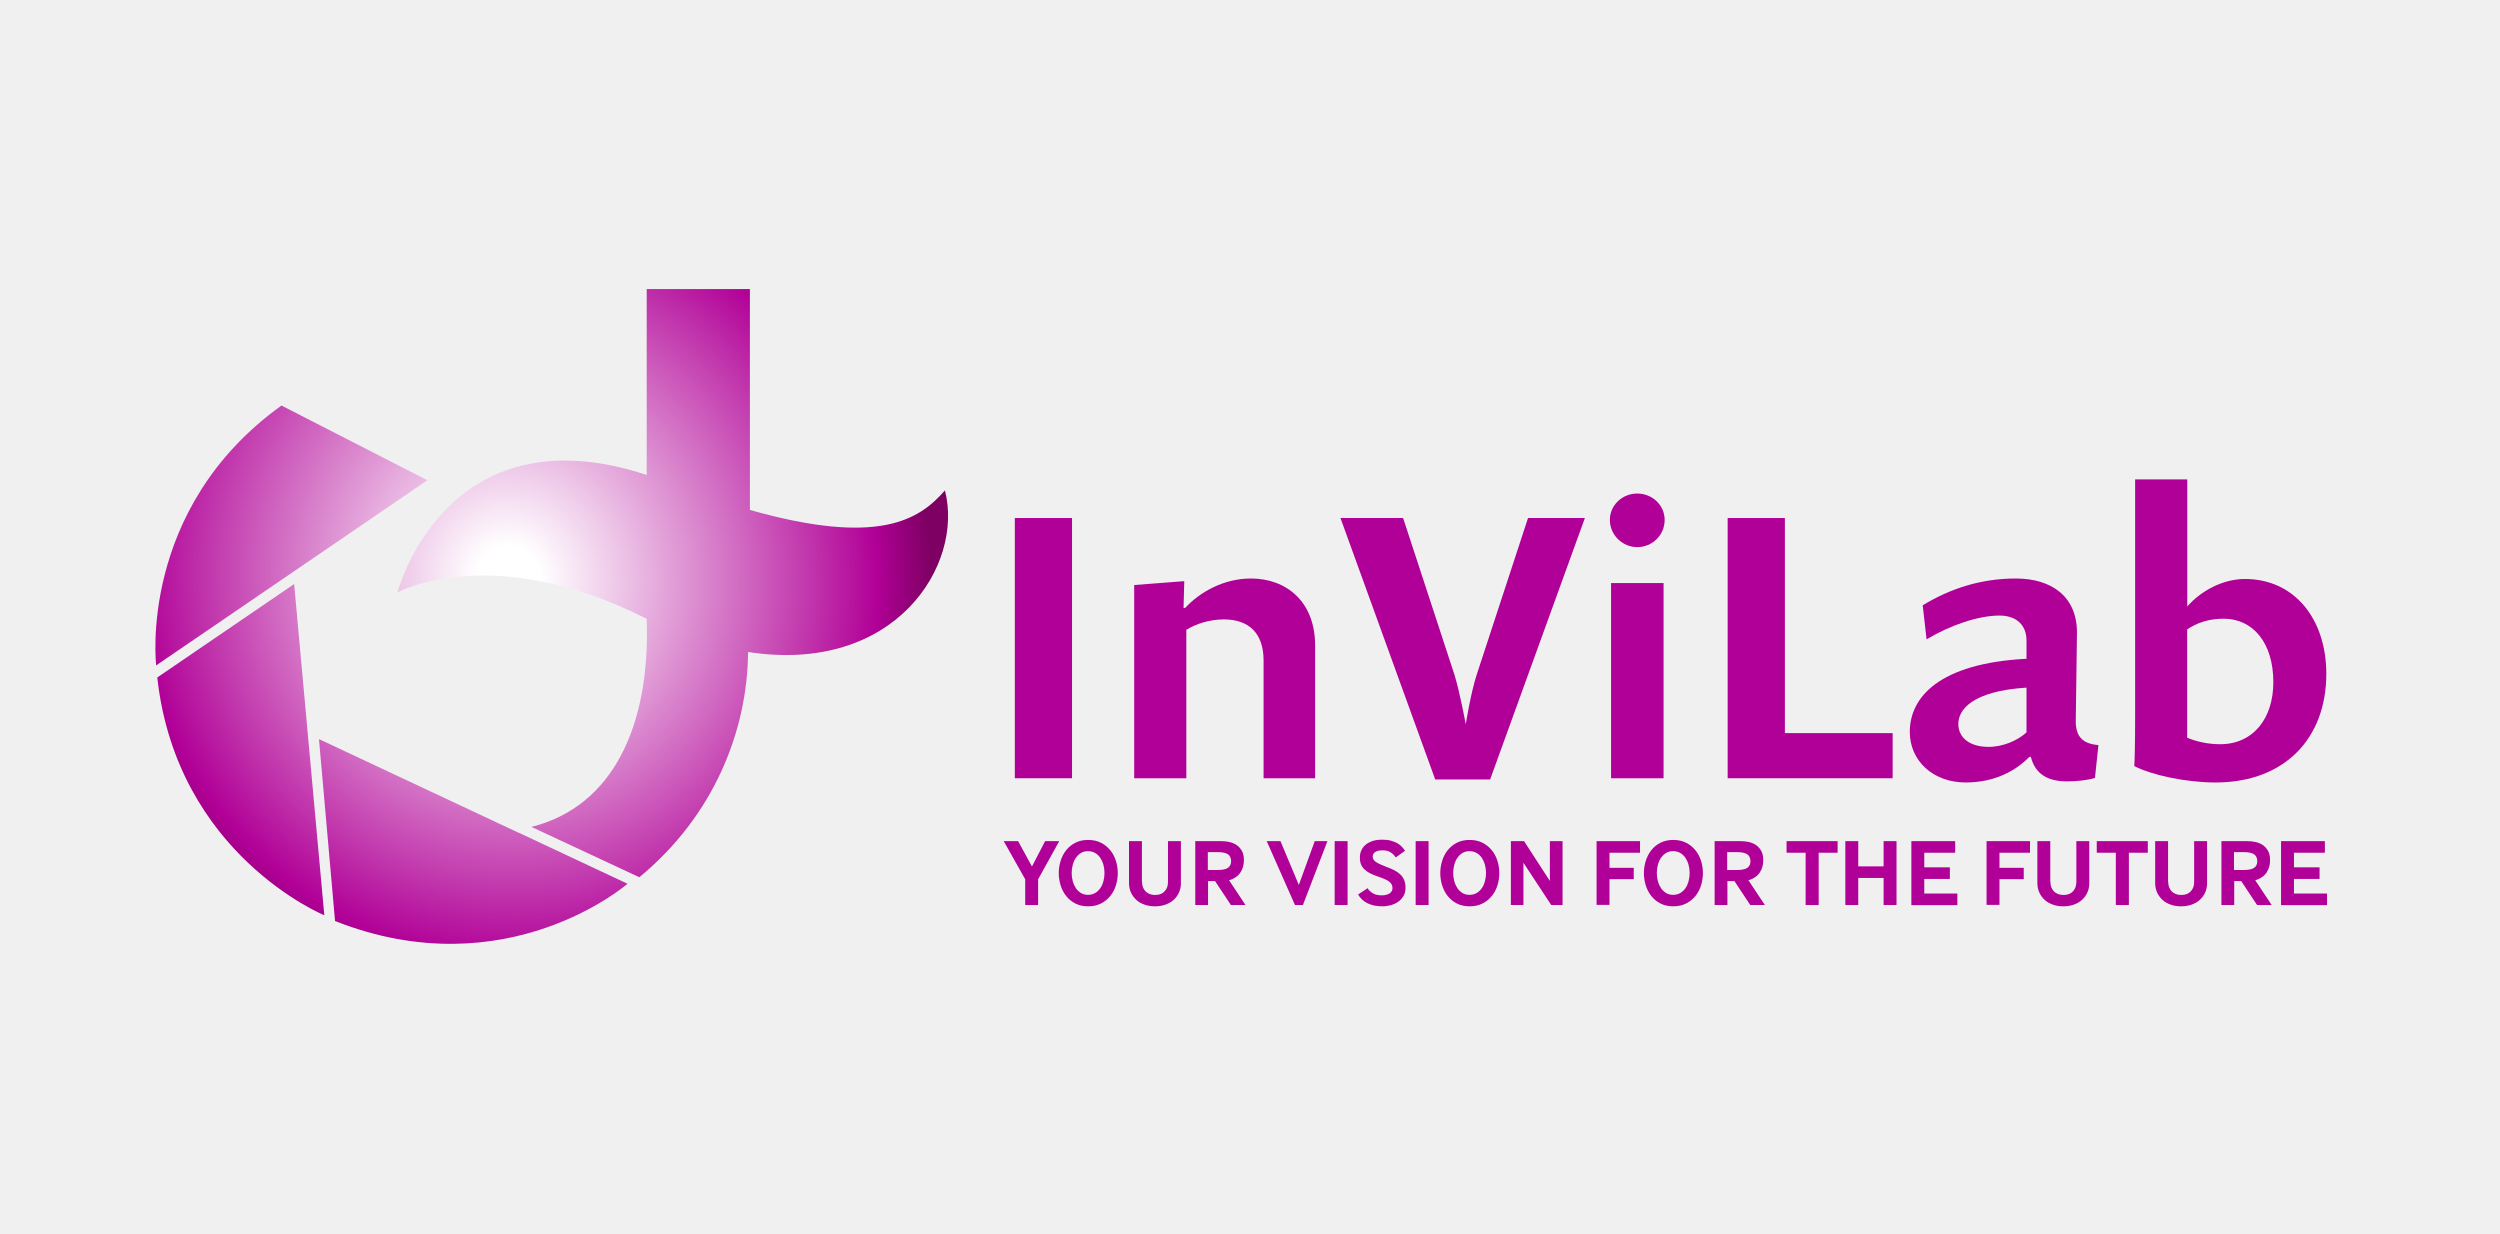
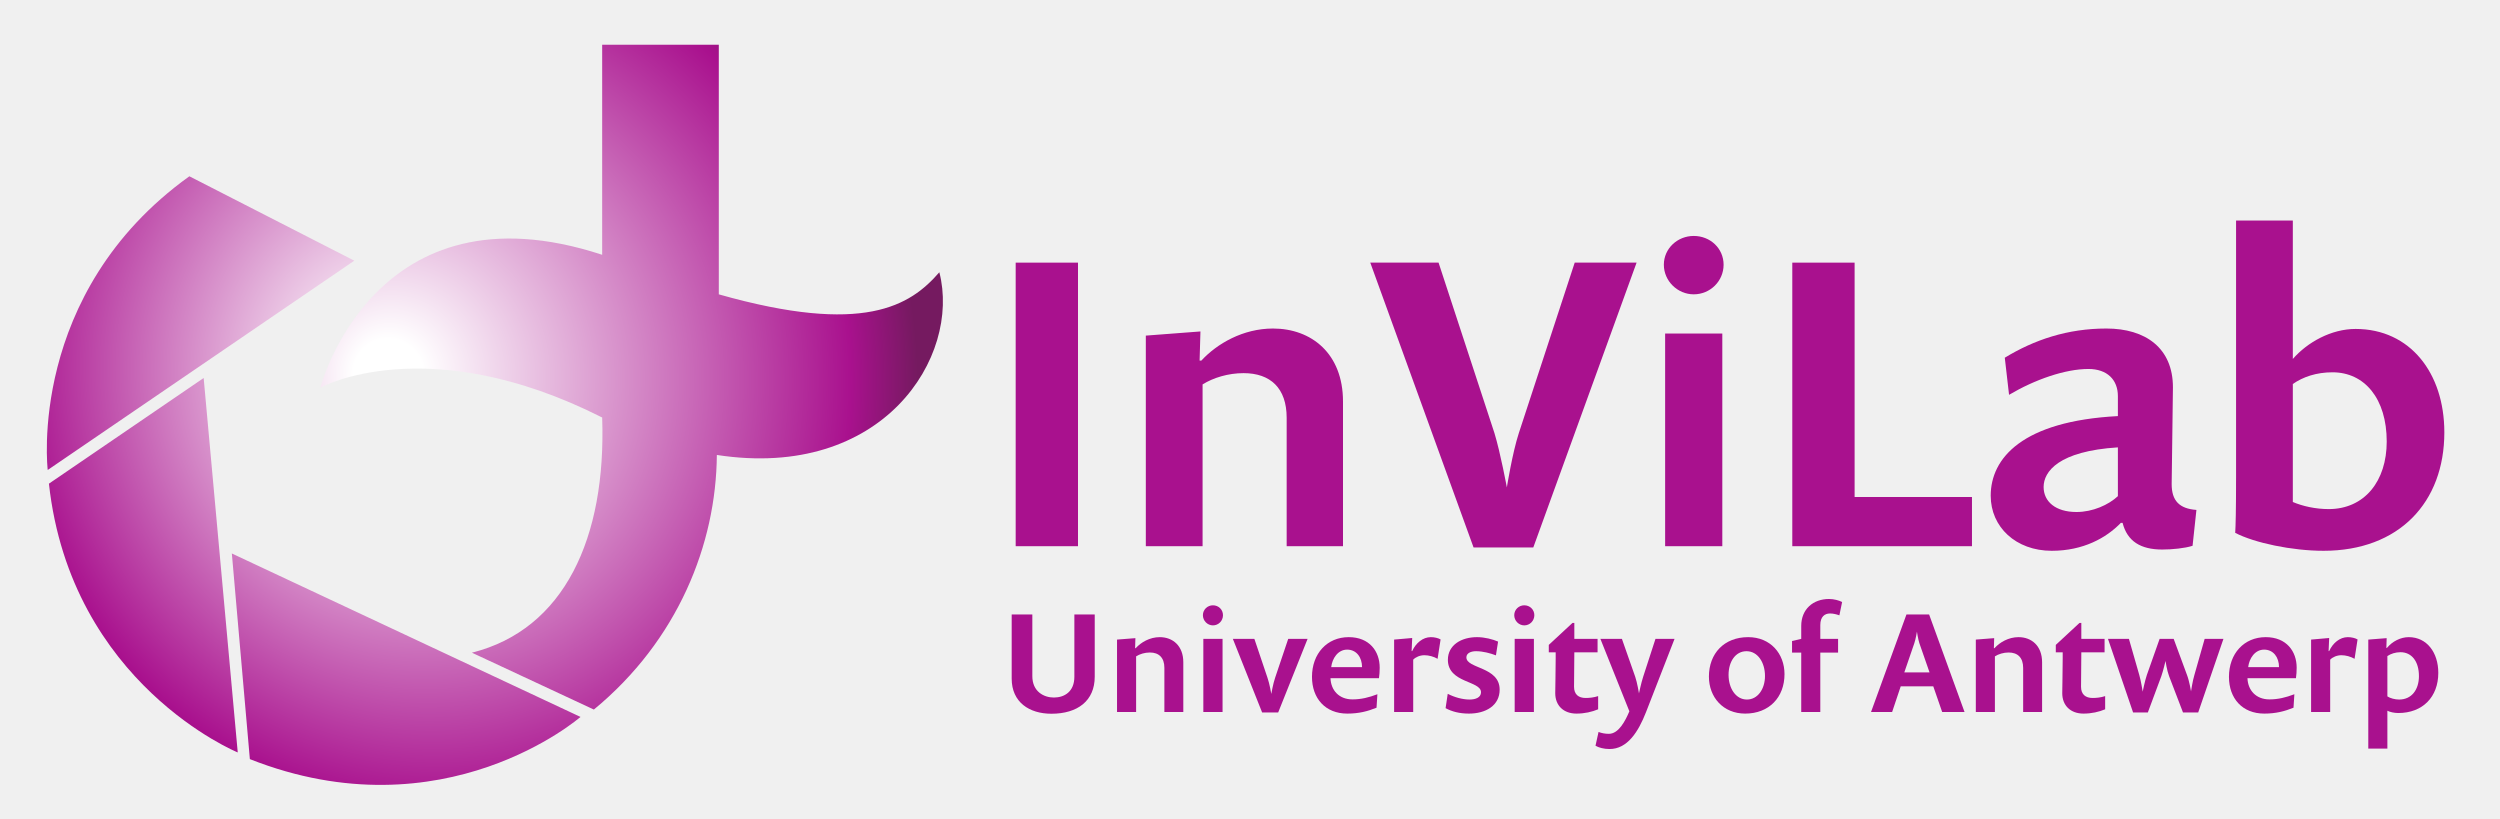
- <svg xmlns="http://www.w3.org/2000/svg" id="Logo" viewBox="0 0 207.13 102.17">
-   <defs>
-     <style>
-       .cls-1 {
-         fill: #b10097;
-       }
- 
-       .cls-1, .cls-2 {
-         stroke-width: 0px;
-       }
- 
-       .cls-2 {
-         fill: url(#radial-gradient);
-       }
-     </style>
-     <radialGradient id="radial-gradient" cx="42.04" cy="47.96" fx="42.04" fy="47.96" r="39.22" gradientTransform="translate(8.51 100.44) rotate(-104.97) scale(1 .96)" gradientUnits="userSpaceOnUse">
-       <stop offset=".07" stop-color="#fff" />
-       <stop offset=".25" stop-color="#edc4e7" />
-       <stop offset=".67" stop-color="#c033ab" />
-       <stop offset=".81" stop-color="#b10097" />
-       <stop offset=".93" stop-color="#7d0062" />
+ <svg xmlns="http://www.w3.org/2000/svg" viewBox="0 0 244.307 80" height="80" width="244.307" xml:space="preserve" id="svg2" version="1.1">
+   <defs id="defs6">
+     <clipPath id="clipPath72" clipPathUnits="userSpaceOnUse">
+       <path id="path70" d="m 335.316,116.801 -165.41,77.554 0.141,-1.417 13.082,-149.317 c 142.394,-56.211 242.332,30.93 242.332,30.93 z m 353.149,283.652 c -21.281,-24.57 -55.32,-46.348 -161.637,-16.187 V 567.23 H 441.344 V 413.258 c -167.004,54.828 -206.543,-97.34 -206.543,-97.34 0,0 78.09,42.965 206.543,-21.914 3.062,-88.191 -27.684,-155.371 -95.496,-172.367 l 89.414,-41.684 c 61.582,50.735 89.633,121.223 90.129,186.598 121.867,-18.758 179.035,72 163.074,133.902 z M 138.789,470.801 C 19.457,385.086 34.977,255.543 34.977,255.543 L 259.688,408.934 Z m 10.477,-147.86 24.98,-274.421 c 0,0 -122.164,49.965 -138.391,196.988 z" />
+     </clipPath>
+     <radialGradient id="radialGradient84" spreadMethod="pad" gradientTransform="matrix(-101.315,378.862,363.047,97.0857,325.97,327.27)" gradientUnits="userSpaceOnUse" r="1" cy="0" cx="0" fy="-0.115" fx="0.023">
+       <stop id="stop74" offset="0" style="stop-opacity:1;stop-color:#ffffff" />
+       <stop id="stop76" offset="0.068" style="stop-opacity:1;stop-color:#ffffff" />
+       <stop id="stop78" offset="0.81" style="stop-opacity:1;stop-color:#a9118e" />
+       <stop id="stop80" offset="0.926" style="stop-opacity:1;stop-color:#751a60" />
+       <stop id="stop82" offset="1" style="stop-opacity:1;stop-color:#751a60" />
    </radialGradient>
  </defs>
-   <g>
-     <path class="cls-1" d="m84.08,64.48v-21.56h4.74v21.56h-4.74Z" />
-     <path class="cls-1" d="m104.69,64.48v-9.77c0-2.25-1.23-3.39-3.28-3.39-1.17,0-2.3.35-3.12.86v12.3h-4.32v-16.01l4.15-.32-.06,2.22h.13c1.2-1.3,3.18-2.44,5.45-2.44,2.92,0,5.32,1.9,5.32,5.55v11h-4.28Z" />
-     <path class="cls-1" d="m123.45,64.58h-4.54l-7.85-21.66h5.19l4.25,12.97c.46,1.49.94,4.12.94,4.12,0,0,.42-2.63.91-4.12l4.25-12.97h4.71l-7.85,21.66Z" />
-     <path class="cls-1" d="m135.65,45.33c-1.23,0-2.27-1.01-2.27-2.25s1.04-2.19,2.27-2.19,2.27.95,2.27,2.19-1.01,2.25-2.27,2.25Zm-2.17,19.15v-16.17h4.35v16.17h-4.35Z" />
-     <path class="cls-1" d="m143.14,64.48v-21.56h4.74v17.82h8.93v3.74h-13.66Z" />
-     <path class="cls-1" d="m173.58,64.45c-.58.19-1.56.29-2.3.29-1.66,0-2.66-.63-3.02-2.03h-.13c-1.1,1.14-2.86,2.12-5.26,2.12-2.73,0-4.64-1.81-4.64-4.19,0-2.85,2.4-5.68,9.67-6.06v-1.52c0-1.24-.81-2.06-2.24-2.06-1.75,0-4.06.79-6.04,1.97l-.32-2.82c2.24-1.36,4.77-2.22,7.72-2.22s5.06,1.49,5.06,4.47c0,.89-.1,6.75-.1,7.36,0,1.27.58,1.87,1.88,1.97l-.29,2.73Zm-5.68-7.48c-4.51.29-5.65,1.84-5.65,3.01,0,1.11.91,1.9,2.5,1.9,1.23,0,2.43-.54,3.15-1.2v-3.71Z" />
-     <path class="cls-1" d="m183.55,64.83c-2.4,0-5.26-.6-6.72-1.36.03-.44.07-1.74.07-4.22v-19.53h4.32v10.53c1.1-1.27,2.92-2.28,4.77-2.28,4.15,0,6.75,3.36,6.75,7.86,0,5.33-3.44,9-9.18,9Zm.68-13.57c-1.23,0-2.24.35-3.02.89v8.97c.75.32,1.72.54,2.73.54,2.73,0,4.41-2.12,4.41-5.14,0-3.27-1.69-5.26-4.12-5.26Z" />
+   <g transform="matrix(1.333333,0,0,-1.333333,0,80)" id="g10">
+     <g transform="scale(0.1)" id="g12">
+       <path id="path14" style="fill:#a9118e;fill-opacity:1;fill-rule:nonzero;stroke:none" d="m 744.414,199.68 v 207.832 h 45.668 V 199.68 h -45.668" />
+       <path id="path16" style="fill:#a9118e;fill-opacity:1;fill-rule:nonzero;stroke:none" d="m 943.023,199.68 v 94.133 c 0,21.699 -11.886,32.703 -31.593,32.703 -11.262,0 -22.211,-3.364 -30.028,-8.254 V 199.68 h -41.605 v 154.343 l 40.039,3.055 -0.625,-21.394 h 1.25 c 11.574,12.535 30.656,23.535 52.551,23.535 28.156,0 51.301,-18.34 51.301,-53.489 V 199.68 h -41.29" />
+       <path id="path18" style="fill:#a9118e;fill-opacity:1;fill-rule:nonzero;stroke:none" d="M 1123.79,198.762 H 1080 l -75.7,208.75 h 50.05 l 40.98,-125.008 c 4.38,-14.363 9.07,-39.731 9.07,-39.731 0,0 4.07,25.368 8.76,39.731 l 40.98,125.008 h 45.35 l -75.7,-208.75" />
+       <path id="path20" style="fill:#a9118e;fill-opacity:1;fill-rule:nonzero;stroke:none" d="m 1220.41,199.68 v 155.871 h 41.91 V 199.68 Z m 20.96,184.601 c -11.89,0 -21.9,9.782 -21.9,21.699 0,11.918 10.01,21.09 21.9,21.09 12.19,0 21.89,-9.172 21.89,-21.09 0,-11.917 -9.7,-21.699 -21.89,-21.699" />
+       <path id="path22" style="fill:#a9118e;fill-opacity:1;fill-rule:nonzero;stroke:none" d="m 1313.61,199.68 v 207.832 h 45.67 v -171.77 h 86.02 V 199.68 h -131.69" />
+       <path id="path24" style="fill:#a9118e;fill-opacity:1;fill-rule:nonzero;stroke:none" d="m 1552.24,272.113 c -43.48,-2.754 -54.43,-17.726 -54.43,-29.039 0,-10.691 8.76,-18.332 24.09,-18.332 11.89,0 23.46,5.196 30.34,11.61 z m 54.74,-72.129 c -5.63,-1.836 -15.01,-2.754 -22.2,-2.754 -15.96,0 -25.65,6.114 -29.1,19.563 h -1.25 c -10.63,-11 -27.53,-20.48 -50.67,-20.48 -26.28,0 -44.73,17.421 -44.73,40.347 0,27.504 23.14,54.707 93.21,58.375 v 14.672 c 0,11.918 -7.82,19.863 -21.58,19.863 -16.89,0 -39.1,-7.636 -58.18,-18.945 l -3.13,27.195 c 21.58,13.149 45.98,21.399 74.45,21.399 28.77,0 48.79,-14.364 48.79,-43.098 0,-8.555 -0.93,-65.098 -0.93,-70.906 0,-12.223 5.63,-18.031 18.14,-18.945 l -2.82,-26.286" />
+       <path id="path26" style="fill:#a9118e;fill-opacity:1;fill-rule:nonzero;stroke:none" d="m 1709.56,327.129 c -11.89,0 -21.59,-3.363 -29.1,-8.559 v -86.496 c 7.2,-3.054 16.58,-5.195 26.28,-5.195 26.27,0 42.54,20.48 42.54,49.512 0,31.48 -16.27,50.738 -39.72,50.738 z m -6.58,-130.816 c -23.14,0 -50.67,5.812 -64.75,13.144 0.31,4.277 0.63,16.813 0.63,40.648 v 188.274 h 41.6 V 336.91 c 10.64,12.223 28.15,22 45.99,22 40.03,0 65.06,-32.394 65.06,-75.797 0,-51.343 -33.16,-86.8 -88.53,-86.8" />
+       <path id="path28" style="fill:#a9118e;fill-opacity:1;fill-rule:nonzero;stroke:none" d="m 770.605,76.887 c -16.191,0 -29.121,8.406 -29.121,25.754 v 46.992 h 15.137 V 104.43 c 0,-11.36 8.516,-15.664 15.774,-15.664 7.777,0 15.031,4.305 15.031,15.242 v 45.625 h 14.926 v -45.625 c 0,-17.664 -12.61,-27.121 -31.747,-27.121" />
+       <path id="path30" style="fill:#a9118e;fill-opacity:1;fill-rule:nonzero;stroke:none" d="m 853.398,78.144 v 32.383 c 0,7.461 -4,11.246 -10.621,11.246 -3.785,0 -7.464,-1.152 -10.093,-2.835 V 78.144 h -13.985 v 53.09 l 13.457,1.055 -0.207,-7.363 h 0.418 c 3.895,4.312 10.305,8.097 17.66,8.097 9.465,0 17.246,-6.308 17.246,-18.398 V 78.144 h -13.875" />
+       <path id="path32" style="fill:#a9118e;fill-opacity:1;fill-rule:nonzero;stroke:none" d="m 881.949,78.144 v 53.617 h 14.086 V 78.144 Z m 7.039,63.501 c -3.992,0 -7.355,3.367 -7.355,7.464 0,4.098 3.363,7.254 7.355,7.254 4.102,0 7.364,-3.156 7.364,-7.254 0,-4.097 -3.262,-7.464 -7.364,-7.464" />
+       <path id="path34" style="fill:#a9118e;fill-opacity:1;fill-rule:nonzero;stroke:none" d="m 936.809,77.828 h -11.774 l -21.449,53.934 h 15.769 l 9.567,-28.383 c 1.574,-4.418 2.84,-11.988 2.84,-11.988 0,0 1.261,7.465 2.84,11.988 l 9.562,28.383 h 14.195 l -21.55,-53.934" />
+       <path id="path36" style="fill:#a9118e;fill-opacity:1;fill-rule:nonzero;stroke:none" d="m 987.34,123.879 c -6.731,0 -10.934,-6.414 -11.672,-12.828 h 22.602 c 0,7.047 -3.993,12.828 -10.93,12.828 z m 23.34,-20.926 h -35.539 c 0.32,-8.828 6.207,-15.555 16.089,-15.555 6.309,0 11.98,1.367 18.29,3.785 l -0.63,-9.883 c -6.52,-2.629 -12.929,-4.312 -21.445,-4.312 -16.09,0 -25.863,11.141 -25.863,26.914 0,17.137 11.145,29.121 26.914,29.121 15.244,0 22.714,-10.406 22.714,-22.394 0,-2.414 -0.21,-5.781 -0.53,-7.676" />
+       <path id="path38" style="fill:#a9118e;fill-opacity:1;fill-rule:nonzero;stroke:none" d="m 1053.64,117.148 c -2.74,1.579 -6.31,2.625 -9.68,2.625 -3.25,0 -6.41,-1.367 -8.19,-3.253 V 78.144 h -13.99 v 53.09 l 13.25,1.161 -0.42,-9.567 h 0.42 c 2.73,5.988 7.88,10.195 13.67,10.195 2.52,0 5.36,-0.628 7.14,-1.679 l -2.2,-14.196" />
+       <path id="path40" style="fill:#a9118e;fill-opacity:1;fill-rule:nonzero;stroke:none" d="m 1076.64,76.988 c -6.95,0 -12.52,1.473 -17.14,3.992 l 1.57,10.512 c 4.84,-2.516 10.83,-4.203 15.99,-4.203 4.41,0 8.4,1.476 8.4,5.363 0,8.516 -24.28,6.625 -24.28,23.758 0,10.832 9.88,16.613 21.34,16.613 5.68,0 11.57,-1.578 15.45,-3.257 l -1.57,-10.094 c -4.1,1.578 -9.57,3.047 -14.61,3.047 -3.79,0 -7.05,-1.469 -7.05,-4.52 0,-8.41 24.39,-6.73 24.39,-23.652 0,-11.672 -10.19,-17.559 -22.49,-17.559" />
+       <path id="path42" style="fill:#a9118e;fill-opacity:1;fill-rule:nonzero;stroke:none" d="m 1110.14,78.144 v 53.617 h 14.09 V 78.144 Z m 7.04,63.501 c -3.99,0 -7.36,3.367 -7.36,7.464 0,4.098 3.37,7.254 7.36,7.254 4.1,0 7.37,-3.156 7.37,-7.254 0,-4.097 -3.27,-7.464 -7.37,-7.464" />
+       <path id="path44" style="fill:#a9118e;fill-opacity:1;fill-rule:nonzero;stroke:none" d="m 1155.43,76.988 c -9.46,0 -15.56,5.887 -15.56,14.93 0,3.047 0.32,17.031 0.32,25.441 v 4.52 h -5.05 v 5.469 l 17.35,16.086 h 1.37 v -11.672 h 17.03 v -9.883 h -17.03 c 0,-0.84 -0.21,-17.977 -0.21,-25.231 0,-5.676 3.36,-8.203 8.51,-8.203 2.74,0 5.99,0.32 9.15,1.367 v -9.672 c -4.52,-1.887 -9.88,-3.152 -15.88,-3.152" />
+       <path id="path46" style="fill:#a9118e;fill-opacity:1;fill-rule:nonzero;stroke:none" d="m 1206.39,78.035 c -5.67,-14.504 -13.67,-27.016 -26.7,-27.016 -4.21,0 -7.99,1.051 -10.31,2.418 l 2.22,10.094 c 2.2,-0.84 4.73,-1.367 7.56,-1.367 7.26,0 12.09,9.57 15.04,16.508 l -21.24,53.09 h 15.77 l 9.78,-27.86 c 1.47,-4.312 2.73,-12.089 2.73,-12.089 0,0 1.58,7.566 3.05,12.089 l 9.04,27.86 h 13.98 l -20.92,-53.727" />
+       <path id="path48" style="fill:#a9118e;fill-opacity:1;fill-rule:nonzero;stroke:none" d="m 1280.04,122.719 c -8.1,0 -13.14,-7.676 -13.14,-17.344 0,-9.777 5.25,-18.086 13.46,-18.086 7.88,0 13.24,7.676 13.24,17.242 0,9.883 -5.26,18.188 -13.56,18.188 z m -0.95,-45.731 c -16.18,0 -26.59,11.988 -26.59,27.121 0,16.93 11.14,28.914 28.8,28.914 16.19,0 26.6,-11.984 26.6,-27.125 0,-16.921 -11.25,-28.91 -28.81,-28.91" />
+       <path id="path50" style="fill:#a9118e;fill-opacity:1;fill-rule:nonzero;stroke:none" d="m 1348.12,149.004 c -2,0.738 -4.52,1.367 -6.83,1.367 -4,0 -7.15,-2.418 -7.15,-8.516 v -10.093 h 13.03 v -10.09 h -13.03 V 78.144 h -13.98 v 43.528 h -6.73 v 8.516 l 6.73,1.574 v 9.465 c 0,12.296 8.72,19.765 20.39,19.765 3.58,0 7.36,-1.054 9.57,-2.215 l -2,-9.773" />
+       <path id="path52" style="fill:#a9118e;fill-opacity:1;fill-rule:nonzero;stroke:none" d="m 1406.74,128.609 c -0.94,2.836 -1.78,8.414 -1.78,8.414 0,0 -0.85,-5.367 -1.9,-8.414 l -7.36,-21.445 h 18.5 z m 16.72,-50.465 -6.52,18.82 h -23.86 l -6.31,-18.82 h -15.46 l 25.97,71.489 h 16.61 l 25.97,-71.489 h -16.4" />
+       <path id="path54" style="fill:#a9118e;fill-opacity:1;fill-rule:nonzero;stroke:none" d="m 1482.81,78.144 v 32.383 c 0,7.461 -4,11.246 -10.62,11.246 -3.78,0 -7.46,-1.152 -10.09,-2.835 V 78.144 h -13.98 v 53.09 l 13.45,1.055 -0.21,-7.363 h 0.42 c 3.89,4.312 10.3,8.097 17.66,8.097 9.47,0 17.25,-6.308 17.25,-18.398 V 78.144 h -13.88" />
+       <path id="path56" style="fill:#a9118e;fill-opacity:1;fill-rule:nonzero;stroke:none" d="m 1527.03,76.988 c -9.46,0 -15.56,5.887 -15.56,14.93 0,3.047 0.32,17.031 0.32,25.441 v 4.52 h -5.05 v 5.469 l 17.35,16.086 h 1.36 v -11.672 h 17.04 v -9.883 h -17.04 c 0,-0.84 -0.21,-17.977 -0.21,-25.231 0,-5.676 3.37,-8.203 8.52,-8.203 2.73,0 5.99,0.32 9.15,1.367 v -9.672 c -4.53,-1.887 -9.89,-3.152 -15.88,-3.152" />
+       <path id="path58" style="fill:#a9118e;fill-opacity:1;fill-rule:nonzero;stroke:none" d="m 1611.11,77.828 h -11.15 l -10.19,26.602 c -1.58,4.101 -2.63,11.14 -2.63,11.14 0,0 -1.58,-6.937 -3.05,-11.14 l -9.89,-26.602 h -10.82 l -18.4,53.934 h 15.35 l 7.57,-26.387 c 1.26,-4.207 2.52,-12.305 2.52,-12.305 0,0 1.58,7.887 3.05,12.2 l 9.36,26.492 h 10.3 l 9.78,-26.492 c 1.68,-4.313 2.94,-11.989 2.94,-11.989 0,0 1.16,7.887 2.52,12.199 l 7.47,26.282 h 13.77 l -18.5,-53.934" />
+       <path id="path60" style="fill:#a9118e;fill-opacity:1;fill-rule:nonzero;stroke:none" d="m 1659.41,123.879 c -6.73,0 -10.93,-6.414 -11.67,-12.828 h 22.6 c 0,7.047 -3.99,12.828 -10.93,12.828 z m 23.34,-20.926 h -35.54 c 0.32,-8.828 6.21,-15.555 16.09,-15.555 6.31,0 11.98,1.367 18.29,3.785 l -0.63,-9.883 c -6.52,-2.629 -12.93,-4.312 -21.44,-4.312 -16.09,0 -25.87,11.141 -25.87,26.914 0,17.137 11.14,29.121 26.92,29.121 15.24,0 22.71,-10.406 22.71,-22.394 0,-2.414 -0.21,-5.781 -0.53,-7.676" />
+       <path id="path62" style="fill:#a9118e;fill-opacity:1;fill-rule:nonzero;stroke:none" d="m 1725.71,117.148 c -2.74,1.579 -6.31,2.625 -9.67,2.625 -3.26,0 -6.42,-1.367 -8.2,-3.253 V 78.144 h -13.99 v 53.09 l 13.25,1.161 -0.42,-9.567 h 0.42 c 2.73,5.988 7.89,10.195 13.67,10.195 2.52,0 5.36,-0.628 7.14,-1.679 l -2.2,-14.196" />
+       <path id="path64" style="fill:#a9118e;fill-opacity:1;fill-rule:nonzero;stroke:none" d="m 1759.32,121.988 c -3.57,0 -7.15,-1.16 -9.56,-2.843 V 89.606 c 1.99,-1.367 5.57,-2.316 8.61,-2.316 9.26,0 14.52,7.359 14.52,17.141 0,10.929 -5.37,17.558 -13.57,17.558 z m -1.58,-44.582 c -2.94,0 -6.2,0.738 -7.98,1.688 v -27.754 h -13.99 v 79.894 l 13.46,1.055 -0.21,-7.152 h 0.42 c 3.89,4.73 9.99,7.886 15.98,7.886 13.25,0 21.66,-11.25 21.66,-26.175 0,-17.664 -11.46,-29.442 -29.34,-29.442" />
+       <g id="g66">
+         <g clip-path="url(#clipPath72)" id="g68">
+           <path id="path86" style="fill:url(#radialGradient84);fill-opacity:1;fill-rule:nonzero;stroke:none" d="m 335.316,116.801 -165.41,77.554 0.141,-1.417 13.082,-149.317 c 142.394,-56.211 242.332,30.93 242.332,30.93 z m 353.149,283.652 c -21.281,-24.57 -55.32,-46.348 -161.637,-16.187 V 567.23 H 441.344 V 413.258 c -167.004,54.828 -206.543,-97.34 -206.543,-97.34 0,0 78.09,42.965 206.543,-21.914 3.062,-88.191 -27.684,-155.371 -95.496,-172.367 l 89.414,-41.684 c 61.582,50.735 89.633,121.223 90.129,186.598 121.867,-18.758 179.035,72 163.074,133.902 z M 138.789,470.801 C 19.457,385.086 34.977,255.543 34.977,255.543 L 259.688,408.934 Z m 10.477,-147.86 24.98,-274.421 c 0,0 -122.164,49.965 -138.391,196.988 l 113.41,77.433" />
+         </g>
+       </g>
+       <path id="path88" style="fill:#ffffff;fill-opacity:1;fill-rule:nonzero;stroke:none" d="m 140,470 v 0 0 0 0" />
+     </g>
  </g>
-   <g>
-     <path class="cls-1" d="m84.94,74.98v-2.13l-1.78-3.16h1.19l1.15,2.1,1.09-2.1h1.17l-1.75,3.16v2.13h-1.07Z" />
-     <path class="cls-1" d="m89.08,74.85c-.31-.16-.56-.38-.76-.63-.2-.26-.35-.55-.45-.88s-.15-.67-.15-1,.05-.67.15-1c.1-.33.25-.62.45-.88.2-.26.45-.47.76-.63s.66-.24,1.07-.24.77.08,1.08.24.56.37.77.63c.21.26.36.55.46.88.1.33.15.67.15,1s-.05.67-.15,1-.25.62-.46.88c-.21.26-.46.47-.77.63s-.67.24-1.08.24-.76-.08-1.07-.24Zm.06-1.26c.12.17.26.3.42.4.17.1.36.15.58.15s.42-.05.59-.15.32-.24.43-.4c.12-.17.2-.36.26-.58.06-.22.09-.45.09-.68s-.03-.46-.09-.68c-.06-.22-.15-.41-.26-.58-.12-.17-.26-.3-.43-.4-.17-.1-.37-.15-.59-.15s-.42.05-.58.15c-.17.1-.31.24-.42.4-.12.17-.2.36-.26.58-.06.22-.09.45-.09.68s.03.46.09.68c.06.22.15.41.26.58Z" />
-     <path class="cls-1" d="m94.62,73.06c0,.32.09.58.28.78.19.2.45.31.8.31s.61-.1.8-.31.27-.46.27-.78v-3.37h1.07v3.47c0,.3-.05.57-.17.81s-.26.44-.46.61-.42.29-.68.38c-.26.09-.54.13-.84.13s-.58-.04-.84-.13c-.26-.09-.49-.21-.68-.38-.19-.17-.34-.37-.46-.61-.11-.24-.17-.51-.17-.81v-3.47h1.07v3.37Z" />
-     <path class="cls-1" d="m99.03,74.98v-5.29h2.15c.22,0,.44.02.67.07.22.05.42.13.6.25.18.12.32.28.44.48.11.2.17.46.17.77,0,.19-.02.37-.07.55-.05.17-.12.33-.22.48-.1.15-.22.27-.38.38-.16.11-.34.2-.56.26l1.36,2.05h-1.21l-1.31-1.98h-.58v1.98h-1.05Zm1.05-2.9h.82c.39,0,.67-.06.84-.18.17-.12.26-.3.26-.54,0-.25-.08-.44-.25-.57-.16-.12-.45-.19-.86-.19h-.82v1.48Z" />
-     <path class="cls-1" d="m107.29,74.98l-2.34-5.29h1.14l1.52,3.63,1.32-3.63h1.05l-2.03,5.29h-.66Z" />
-     <path class="cls-1" d="m110.58,74.98v-5.29h1.07v5.29h-1.07Z" />
-     <path class="cls-1" d="m113.29,73.57c.12.2.29.35.49.46s.44.15.7.15.48-.05.65-.16c.16-.11.24-.25.24-.42,0-.11-.02-.21-.05-.29-.04-.08-.1-.16-.19-.24s-.21-.15-.37-.22-.36-.15-.6-.23c-.23-.08-.43-.16-.62-.25-.18-.09-.34-.2-.47-.32s-.23-.26-.3-.42c-.07-.16-.1-.35-.1-.58s.04-.42.12-.59c.08-.18.19-.34.35-.47.16-.13.35-.23.58-.31s.5-.11.82-.11c.26,0,.49.02.69.08s.37.12.52.2c.15.08.27.18.38.29.11.11.2.23.28.35l-.77.55c-.11-.17-.25-.31-.42-.42-.17-.11-.39-.17-.67-.17s-.47.05-.61.14-.21.22-.21.37c0,.19.09.34.27.46.18.12.45.24.81.38.27.1.51.2.71.3.2.11.37.23.51.36s.24.29.31.46c.07.17.11.38.11.62,0,.26-.05.49-.16.68s-.25.35-.43.48c-.18.13-.38.22-.61.29-.23.06-.47.1-.71.1-.96,0-1.64-.33-2.02-.98l.82-.54Z" />
-     <path class="cls-1" d="m117.29,74.98v-5.29h1.07v5.29h-1.07Z" />
-     <path class="cls-1" d="m120.69,74.85c-.31-.16-.56-.38-.76-.63-.2-.26-.35-.55-.45-.88s-.15-.67-.15-1,.05-.67.15-1c.1-.33.25-.62.45-.88.2-.26.45-.47.76-.63s.66-.24,1.07-.24.77.08,1.08.24.56.37.77.63c.21.26.36.55.46.88.1.33.15.67.15,1s-.05.67-.15,1-.25.62-.46.88c-.21.26-.46.47-.77.63s-.67.24-1.08.24-.76-.08-1.07-.24Zm.06-1.26c.12.17.26.3.42.4.17.1.36.15.58.15s.42-.05.59-.15.32-.24.43-.4c.12-.17.2-.36.26-.58.06-.22.09-.45.09-.68s-.03-.46-.09-.68c-.06-.22-.15-.41-.26-.58-.12-.17-.26-.3-.43-.4-.17-.1-.37-.15-.59-.15s-.42.05-.58.15c-.17.1-.31.24-.42.4-.12.17-.2.36-.26.58-.06.22-.09.45-.09.68s.03.46.09.68c.06.22.15.41.26.58Z" />
-     <path class="cls-1" d="m125.18,74.98v-5.29h1.09l2.14,3.3v-3.3h1.05v5.29h-.94l-2.3-3.5v3.5h-1.05Z" />
-     <path class="cls-1" d="m132.28,74.98v-5.29h3.6v.96h-2.53v1.25h2.01v.94h-2.01v2.13h-1.07Z" />
-     <path class="cls-1" d="m137.56,74.85c-.31-.16-.56-.38-.76-.63-.2-.26-.35-.55-.45-.88s-.15-.67-.15-1,.05-.67.15-1c.1-.33.25-.62.45-.88.2-.26.45-.47.76-.63s.66-.24,1.07-.24.77.08,1.08.24.56.37.77.63c.21.26.36.55.46.88.1.33.15.67.15,1s-.05.67-.15,1-.25.62-.46.88c-.21.26-.46.47-.77.63s-.67.24-1.08.24-.76-.08-1.07-.24Zm.06-1.26c.12.17.26.3.42.4.17.1.36.15.58.15s.42-.05.59-.15.32-.24.43-.4c.12-.17.2-.36.26-.58.06-.22.09-.45.09-.68s-.03-.46-.09-.68c-.06-.22-.15-.41-.26-.58-.12-.17-.26-.3-.43-.4-.17-.1-.37-.15-.59-.15s-.42.05-.58.15c-.17.1-.31.24-.42.4-.12.17-.2.36-.26.58-.06.22-.09.45-.09.68s.03.46.09.68c.06.22.15.41.26.58Z" />
-     <path class="cls-1" d="m142.06,74.98v-5.29h2.15c.22,0,.44.02.67.07.22.05.42.13.6.25.18.12.32.28.44.48.11.2.17.46.17.77,0,.19-.02.37-.07.55-.05.17-.12.33-.22.48-.1.15-.22.27-.38.38-.16.11-.34.2-.56.26l1.36,2.05h-1.21l-1.31-1.98h-.58v1.98h-1.05Zm1.05-2.9h.82c.39,0,.67-.06.84-.18.17-.12.26-.3.26-.54,0-.25-.08-.44-.25-.57-.16-.12-.45-.19-.86-.19h-.82v1.48Z" />
-     <path class="cls-1" d="m149.6,74.98v-4.33h-1.58v-.96h4.23v.96h-1.57v4.33h-1.08Z" />
-     <path class="cls-1" d="m152.89,74.98v-5.29h1.07v2.09h2.1v-2.09h1.07v5.29h-1.07v-2.24h-2.1v2.24h-1.07Z" />
-     <path class="cls-1" d="m158.36,74.98v-5.29h3.63v.96h-2.56v1.21h2.12v.96h-2.12v1.21h2.74v.96h-3.82Z" />
-     <path class="cls-1" d="m164.59,74.98v-5.29h3.6v.96h-2.53v1.25h2.01v.94h-2.01v2.13h-1.07Z" />
-     <path class="cls-1" d="m169.88,73.06c0,.32.09.58.28.78.19.2.45.31.8.31s.61-.1.8-.31c.18-.2.27-.46.27-.78v-3.37h1.07v3.47c0,.3-.05.57-.17.81s-.26.44-.46.61-.42.29-.68.38c-.26.09-.54.13-.84.13s-.58-.04-.84-.13c-.26-.09-.49-.21-.68-.38-.19-.17-.34-.37-.46-.61-.11-.24-.17-.51-.17-.81v-3.47h1.07v3.37Z" />
-     <path class="cls-1" d="m175.3,74.98v-4.33h-1.58v-.96h4.23v.96h-1.57v4.33h-1.08Z" />
-     <path class="cls-1" d="m179.64,73.06c0,.32.09.58.28.78.19.2.45.31.8.31s.61-.1.8-.31.27-.46.27-.78v-3.37h1.07v3.47c0,.3-.05.57-.17.81s-.26.44-.46.61-.42.29-.68.38c-.26.09-.54.13-.84.13s-.58-.04-.84-.13c-.26-.09-.49-.21-.68-.38-.19-.17-.34-.37-.46-.61-.11-.24-.17-.51-.17-.81v-3.47h1.07v3.37Z" />
-     <path class="cls-1" d="m184.05,74.98v-5.29h2.15c.22,0,.44.02.67.07.22.05.42.13.6.25.18.12.32.28.44.48.11.2.17.46.17.77,0,.19-.02.37-.07.55-.05.17-.12.33-.22.48-.1.15-.22.27-.38.38-.16.11-.34.2-.56.26l1.36,2.05h-1.21l-1.31-1.98h-.58v1.98h-1.05Zm1.05-2.9h.82c.39,0,.67-.06.84-.18.17-.12.26-.3.26-.54,0-.25-.08-.44-.25-.57-.16-.12-.45-.19-.86-.19h-.82v1.48Z" />
-     <path class="cls-1" d="m188.99,74.98v-5.29h3.63v.96h-2.56v1.21h2.12v.96h-2.12v1.21h2.74v.96h-3.82Z" />
-   </g>
-   <path class="cls-2" d="m24.37,48.39l2.5,27.44s-12.22-5-13.84-19.7l11.34-7.74Zm-1.05-14.79c-11.93,8.57-10.38,21.53-10.38,21.53l22.47-15.34-12.09-6.19Zm54.97,7.03c-2.13,2.46-5.53,4.63-16.16,1.62v-18.3h-8.55v15.4c-16.7-5.48-20.65,9.73-20.65,9.73,0,0,7.81-4.3,20.65,2.19.31,8.82-2.77,15.54-9.55,17.24l8.94,4.17c6.16-5.07,8.96-12.12,9.01-18.66,12.19,1.88,17.9-7.2,16.31-13.39Zm-35.31,28.37l-16.54-7.76v.14s1.32,14.93,1.32,14.93c14.24,5.62,24.23-3.09,24.23-3.09l-9.01-4.23Z" />
</svg>
